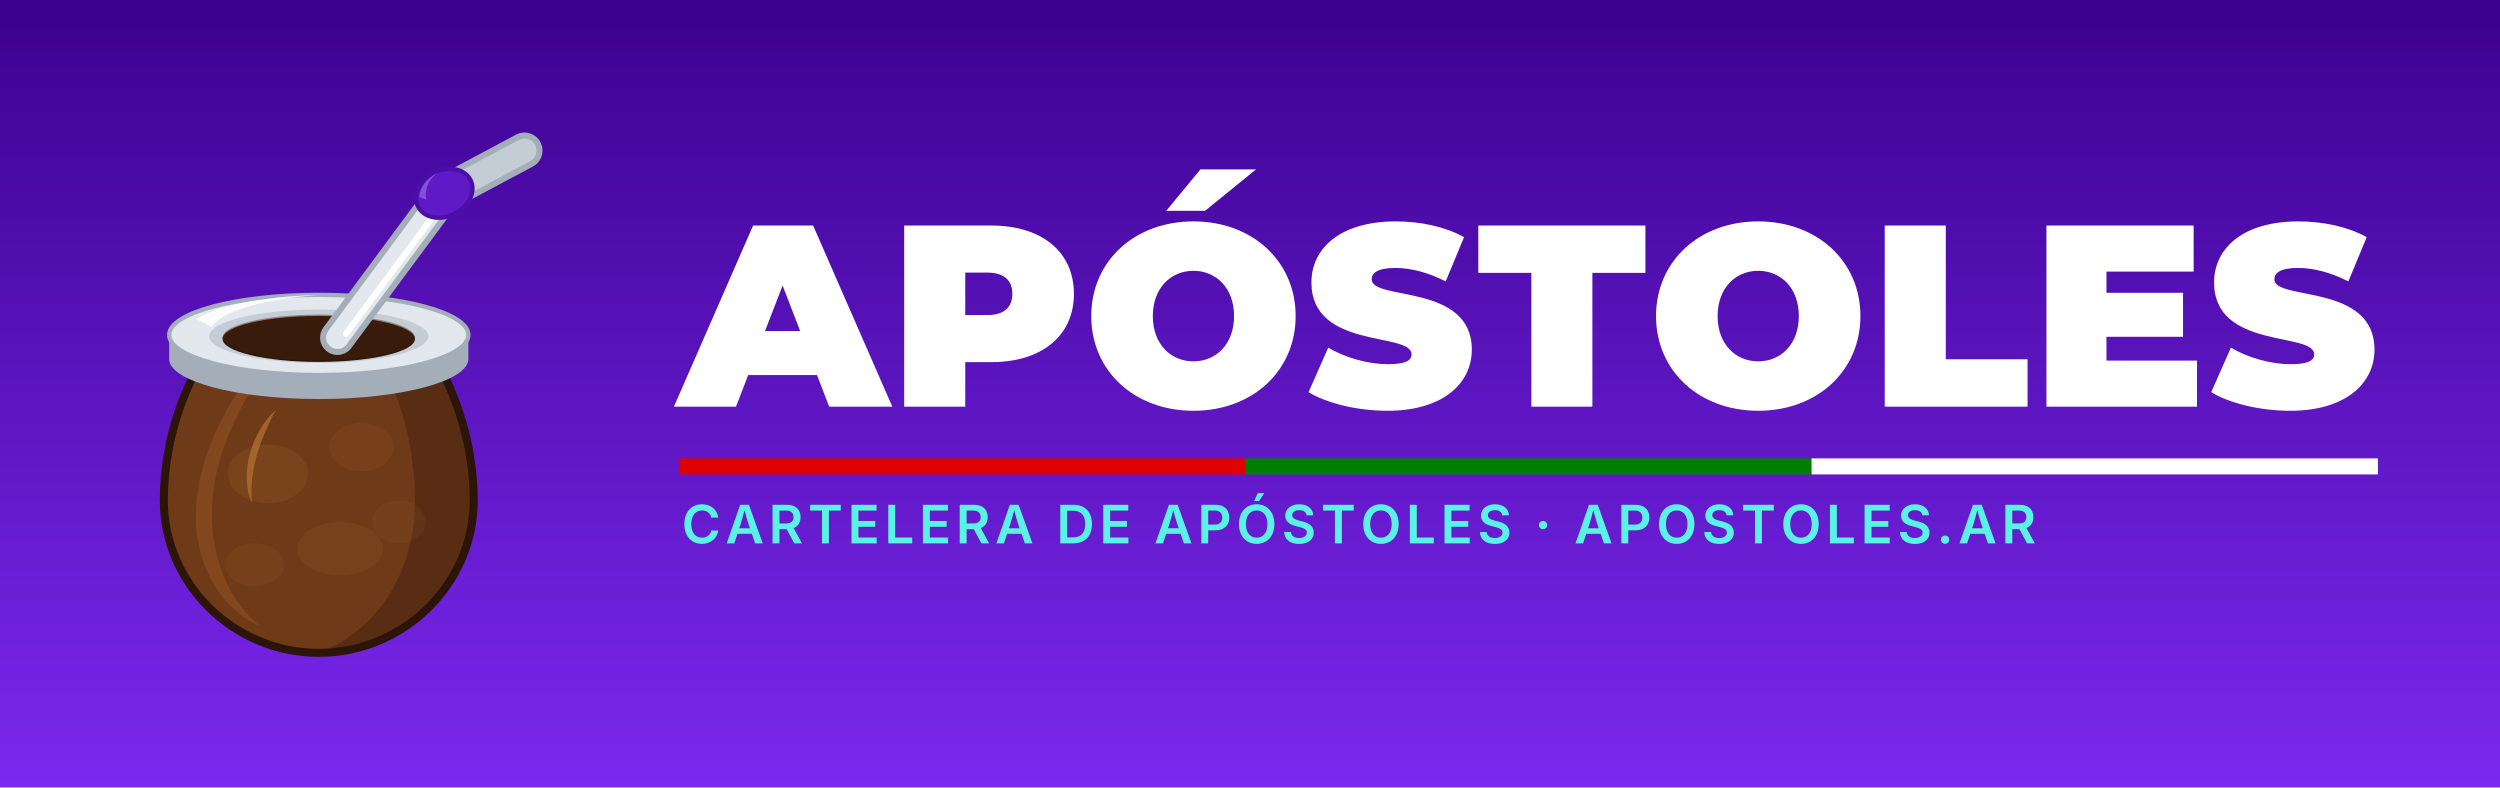
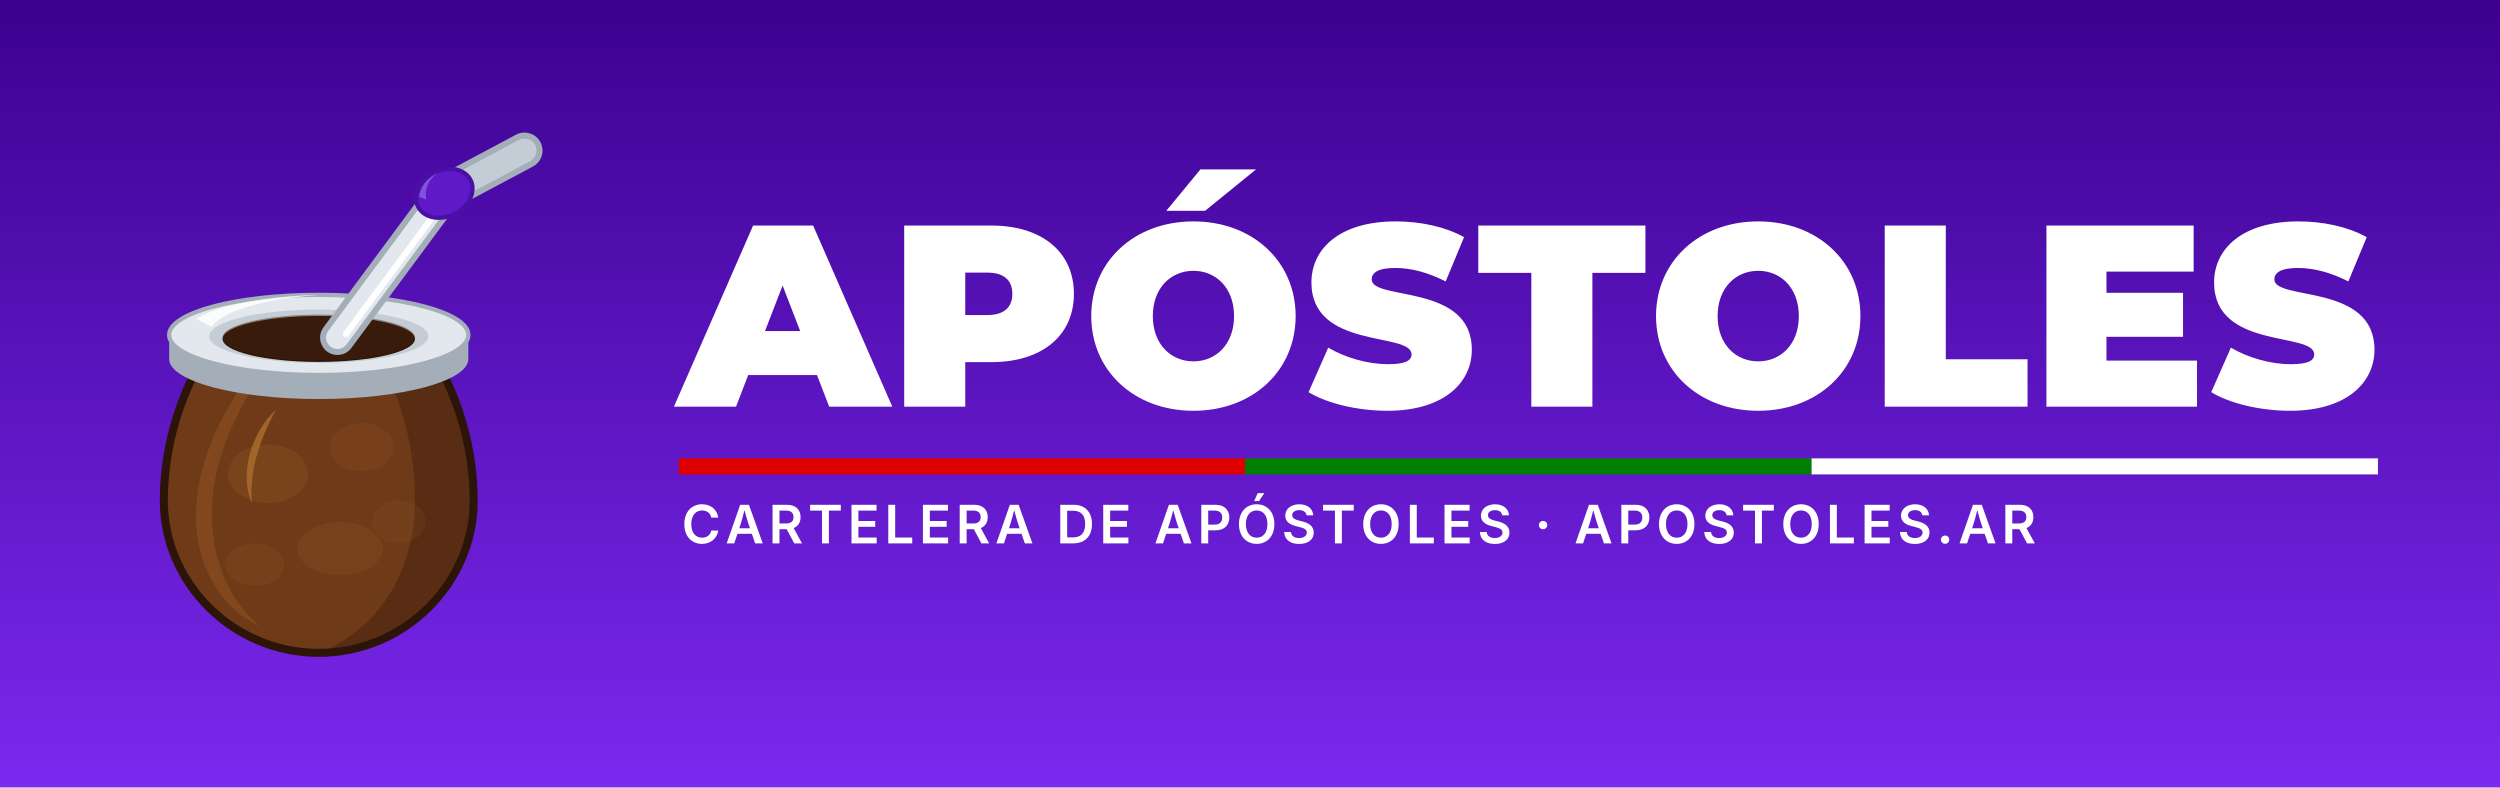
<svg xmlns="http://www.w3.org/2000/svg" width="889" height="280" viewBox="0 0 889 280">
  <defs>
    <linearGradient id="h1bg" x1="0" y1="0" x2="0" y2="1">
      <stop offset="0" stop-color="#3C018F" />
      <stop offset="1" stop-color="#7B29EF" />
    </linearGradient>
  </defs>
  <rect width="889" height="280" rx="0" fill="url(#h1bg)" />
  <g transform="translate(-0.65,24.10) scale(0.95)">
    <path d="M77,108 C68,123 62,142 62,162 C62,193 88,219 120,219 C152,219 178,193 178,162 C178,142 172,123 163,108 Z" fill="#6E3A18" />
    <path d="M120,219 C152,219 178,193 178,162 C178,142 172,123 163,108 L142,108 C151,124 156,142 156,162 C156,190 141,211 120,219 Z" fill="#4A2410" opacity=".6" />
    <ellipse cx="101" cy="152" rx="15" ry="11" fill="#B0702F" opacity="0.16" />
    <ellipse cx="136" cy="142" rx="12" ry="9" fill="#B0702F" opacity="0.13" />
    <ellipse cx="128" cy="180" rx="16" ry="10" fill="#B0702F" opacity="0.14" />
    <ellipse cx="96" cy="186" rx="11" ry="8" fill="#B0702F" opacity="0.12" />
    <ellipse cx="150" cy="170" rx="10" ry="8" fill="#B0702F" opacity="0.1" />
    <path d="M95,120 C85,137 80,152 80,167 C80,185 87,200 98,209 C84,203 74,187 74,168 C74,150 82,132 92,118 Z" fill="#8A4C20" opacity=".72" />
    <path d="M104,128 C97,141 94,152 95,163 C90,152 95,136 104,128 Z" fill="#B0702F" opacity=".75" />
    <path d="M77,108 C68,123 62,142 62,162 C62,193 88,219 120,219 C152,219 178,193 178,162 C178,142 172,123 163,108 Z" fill="none" stroke="#2C1408" stroke-width="3" />
    <path d="M64,100 v9 a56,15 0 0 0 112,0 v-9 Z" fill="#A3AEB8" />
    <ellipse cx="120" cy="100" rx="56" ry="15" fill="#E2E8ED" />
    <ellipse cx="120" cy="100" rx="56" ry="15" fill="none" stroke="#A3AEB8" stroke-width="1.6" />
    <path d="M74,94 a56,15 0 0 1 46,-9 a56,15 0 0 0 -40,12 Z" fill="#FFFFFF" opacity=".85" />
    <ellipse cx="120" cy="100.5" rx="41" ry="10" fill="#C4CDD5" />
    <ellipse cx="120" cy="101.5" rx="36" ry="8.6" fill="#2A1408" />
    <ellipse cx="120" cy="101" rx="36" ry="8.6" fill="#4A2410" opacity=".45" />
    <path d="M127,101 L167,47" stroke="#A3AEB8" stroke-width="13" stroke-linecap="round" fill="none" />
    <path d="M127,101 L167,47" stroke="#E2E8ED" stroke-width="8.5" stroke-linecap="round" fill="none" />
    <path d="M130.2,99.6 L170.2,45.6" stroke="#FFFFFF" stroke-width="2.3" stroke-linecap="round" fill="none" />
    <path d="M167,47 L197,31" stroke="#A3AEB8" stroke-width="13.5" stroke-linecap="round" fill="none" />
    <path d="M167,47 L197,31" stroke="#C4CDD5" stroke-width="9" stroke-linecap="round" fill="none" />
    <g transform="rotate(-27,167,47)">
      <ellipse cx="167" cy="47" rx="11" ry="8.6" fill="#5F19C6" />
      <ellipse cx="167" cy="47" rx="11" ry="8.6" fill="none" stroke="#4A0FA6" stroke-width="1.6" />
      <path d="M158,44 a11,8.6 0 0 1 10,-5 a11,8.6 0 0 0 -8,7 Z" fill="#8A5CE0" opacity=".85" />
    </g>
  </g>
  <path d="M317.3 144.6 289.148 80.2H267.804L239.652 144.6H261.732L266.056 133.376H290.528L294.852 144.6ZM278.292 101.544 284.548 117.736H272.036Z M321.532 80.2V144.6H343.244V128.776H352.536C370.476 128.776 381.884 119.392 381.884 104.488C381.884 89.584 370.476 80.2 352.536 80.2ZM343.244 112.032V96.944H351.156C357.136 96.944 359.988 99.796 359.988 104.488C359.988 109.18 357.136 112.032 351.156 112.032Z M428.528 74.956 446.652 60.236H426.872L414.728 74.956ZM424.388 146.072C445.364 146.072 460.728 131.904 460.728 112.4C460.728 92.896 445.364 78.728 424.388 78.728C403.412 78.728 388.048 92.896 388.048 112.4C388.048 131.904 403.412 146.072 424.388 146.072ZM424.388 128.5C416.384 128.5 409.944 122.428 409.944 112.4C409.944 102.372 416.384 96.3 424.388 96.3C432.392 96.3 438.832 102.372 438.832 112.4C438.832 122.428 432.392 128.5 424.388 128.5Z M493.388 146.072C513.352 146.072 523.38 136.136 523.38 124.36C523.38 100.624 487.776 107.064 487.776 99.336C487.776 97.128 489.8 95.288 496.148 95.288C501.76 95.288 507.74 96.852 514.088 100.072L520.62 84.34C513.904 80.568 504.98 78.728 496.332 78.728C476.368 78.728 466.34 88.48 466.34 100.44C466.34 124.452 501.944 117.92 501.944 126.016C501.944 128.224 499.736 129.512 493.572 129.512C486.488 129.512 478.392 127.212 472.32 123.624L465.328 139.448C471.768 143.404 482.624 146.072 493.388 146.072Z M566.252 144.6V97.036H585.112V80.2H525.68V97.036H544.54V144.6Z M625.224 146.072C646.2 146.072 661.564 131.904 661.564 112.4C661.564 92.896 646.2 78.728 625.224 78.728C604.248 78.728 588.884 92.896 588.884 112.4C588.884 131.904 604.248 146.072 625.224 146.072ZM625.224 128.5C617.22 128.5 610.78 122.428 610.78 112.4C610.78 102.372 617.22 96.3 625.224 96.3C633.228 96.3 639.668 102.372 639.668 112.4C639.668 122.428 633.228 128.5 625.224 128.5Z M720.996 144.6V127.764H691.924V80.2H670.212V144.6Z M749.056 119.76H776.288V104.12H749.056V96.576H780.06V80.2H727.712V144.6H781.256V128.224H749.056Z M814.376 146.072C834.34 146.072 844.368 136.136 844.368 124.36C844.368 100.624 808.764 107.064 808.764 99.336C808.764 97.128 810.788 95.288 817.136 95.288C822.748 95.288 828.728 96.852 835.076 100.072L841.608 84.34C834.892 80.568 825.968 78.728 817.32 78.728C797.356 78.728 787.328 88.48 787.328 100.44C787.328 124.452 822.932 117.92 822.932 126.016C822.932 128.224 820.724 129.512 814.56 129.512C807.476 129.512 799.38 127.212 793.308 123.624L786.316 139.448C792.756 143.404 803.612 146.072 814.376 146.072Z" fill="#FFFFFF" />
  <g>
    <rect x="241.4" y="163.0" width="201.39" height="5.70" fill="#DF0000" />
    <rect x="442.8" y="163.0" width="201.39" height="5.70" fill="#008000" />
    <rect x="644.2" y="163.0" width="201.39" height="5.70" fill="#FFFFFF" />
  </g>
-   <path d="M249.629 193.406C252.871 193.406 255.044 191.279 255.422 188.654H252.935C252.622 190.275 251.296 191.205 249.657 191.205C247.428 191.205 245.817 189.52 245.817 186.371C245.817 183.258 247.419 181.517 249.666 181.517C251.305 181.517 252.631 182.447 252.935 184.068H255.412C254.979 181.066 252.64 179.316 249.629 179.316C246.047 179.316 243.349 181.932 243.349 186.371C243.349 190.791 246.019 193.406 249.629 193.406Z M258.416 193.222H261.106L262.229 189.824H267.358L268.528 193.222H271.226L266.327 179.501H263.205ZM262.883 187.844 263.463 186.094C263.841 184.869 264.255 183.332 264.743 181.416C265.25 183.313 265.682 184.833 266.088 186.094L266.686 187.844Z M274.718 193.222H277.177V188.185H279.737L282.436 193.222H285.189L282.215 187.77C283.835 187.126 284.683 185.754 284.683 183.893C284.683 181.278 283.007 179.501 279.848 179.501H274.718ZM277.177 186.15V181.563H279.47C281.34 181.563 282.169 182.429 282.169 183.893C282.169 185.348 281.34 186.15 279.489 186.15Z M288.064 181.573H292.3V193.222H294.759V181.573H298.986V179.501H288.064Z M302.792 193.222H311.743V191.15H305.25V187.319H311.227V185.275H305.25V181.573H311.706V179.501H302.792Z M315.87 193.222H324.389V191.15H318.329V179.501H315.87Z M328.194 193.222H337.145V191.15H330.653V187.319H336.629V185.275H330.653V181.573H337.108V179.501H328.194Z M341.273 193.222H343.732V188.185H346.292L348.99 193.222H351.744L348.769 187.77C350.39 187.126 351.237 185.754 351.237 183.893C351.237 181.278 349.561 179.501 346.402 179.501H341.273ZM343.732 186.15V181.563H346.025C347.894 181.563 348.723 182.429 348.723 183.893C348.723 185.348 347.894 186.15 346.043 186.15Z M354.315 193.222H357.004L358.127 189.824H363.257L364.426 193.222H367.125L362.225 179.501H359.104ZM358.781 187.844 359.361 186.094C359.739 184.869 360.153 183.332 360.641 181.416C361.148 183.313 361.581 184.833 361.986 186.094L362.585 187.844Z M381.67 193.222C385.851 193.222 388.309 190.634 388.309 186.343C388.309 182.079 385.851 179.501 381.762 179.501H377.028V193.222ZM379.487 191.095V181.628H381.614C384.423 181.628 385.887 183.203 385.887 186.343C385.887 189.511 384.423 191.095 381.55 191.095Z M392.308 193.222H401.259V191.15H394.767V187.319H400.744V185.275H394.767V181.573H401.222V179.501H392.308Z M410.878 193.222H413.567L414.69 189.824H419.819L420.989 193.222H423.687L418.788 179.501H415.666ZM415.344 187.844 415.924 186.094C416.302 184.869 416.716 183.332 417.204 181.416C417.711 183.313 418.143 184.833 418.549 186.094L419.147 187.844Z M427.18 193.222H429.638V188.581H432.272C435.44 188.581 437.144 186.674 437.144 184.041C437.144 181.425 435.468 179.501 432.309 179.501H427.18ZM429.638 186.555V181.563H431.931C433.81 181.563 434.63 182.576 434.63 184.041C434.63 185.505 433.81 186.555 431.95 186.555Z M446.88 193.406C450.471 193.406 453.169 190.8 453.169 186.371C453.169 181.932 450.471 179.316 446.88 179.316C443.279 179.316 440.571 181.932 440.571 186.371C440.571 190.791 443.279 193.406 446.88 193.406ZM446.88 191.205C444.633 191.205 443.039 189.492 443.039 186.371C443.039 183.23 444.633 181.517 446.88 181.517C449.108 181.517 450.692 183.221 450.692 186.371C450.692 189.502 449.108 191.205 446.88 191.205ZM445.968 178.184H447.708L449.578 175.366H447.248Z M461.975 193.434C465.254 193.434 467.169 191.785 467.169 189.373C467.169 186.978 465.171 185.919 463.136 185.431L461.855 185.1C460.741 184.823 459.516 184.363 459.516 183.212C459.516 182.171 460.456 181.407 462.003 181.407C463.485 181.407 464.48 182.088 464.6 183.258H466.985C466.92 180.965 464.968 179.316 462.04 179.316C459.166 179.316 457.03 180.937 457.03 183.359C457.03 185.293 458.384 186.453 460.677 187.043L462.233 187.448C463.716 187.835 464.71 188.286 464.71 189.354C464.71 190.533 463.578 191.334 461.957 191.334C460.41 191.334 459.185 190.634 459.074 189.188H456.652C456.763 191.896 458.78 193.434 461.975 193.434Z M470.468 181.573H474.704V193.222H477.163V181.573H481.39V179.501H470.468Z M491.07 193.406C494.662 193.406 497.36 190.8 497.36 186.371C497.36 181.932 494.662 179.316 491.07 179.316C487.47 179.316 484.762 181.932 484.762 186.371C484.762 190.791 487.47 193.406 491.07 193.406ZM491.07 191.205C488.824 191.205 487.23 189.492 487.23 186.371C487.23 183.23 488.824 181.517 491.07 181.517C493.299 181.517 494.883 183.221 494.883 186.371C494.883 189.502 493.299 191.205 491.07 191.205Z M501.35 193.222H509.868V191.15H503.809V179.501H501.35Z M513.673 193.222H522.625V191.15H516.132V187.319H522.109V185.275H516.132V181.573H522.588V179.501H513.673Z M531.569 193.434C534.847 193.434 536.762 191.785 536.762 189.373C536.762 186.978 534.764 185.919 532.729 185.431L531.449 185.1C530.335 184.823 529.11 184.363 529.11 183.212C529.11 182.171 530.049 181.407 531.596 181.407C533.079 181.407 534.073 182.088 534.193 183.258H536.578C536.514 180.965 534.562 179.316 531.633 179.316C528.76 179.316 526.623 180.937 526.623 183.359C526.623 185.293 527.977 186.453 530.27 187.043L531.826 187.448C533.309 187.835 534.304 188.286 534.304 189.354C534.304 190.533 533.171 191.334 531.55 191.334C530.003 191.334 528.778 190.634 528.668 189.188H526.246C526.356 191.896 528.373 193.434 531.569 193.434Z M548.711 188.185C549.539 188.185 550.193 187.54 550.193 186.711C550.193 185.882 549.539 185.247 548.711 185.247C547.882 185.247 547.237 185.882 547.237 186.711C547.237 187.54 547.882 188.185 548.711 188.185Z M560.254 193.222H562.943L564.066 189.824H569.196L570.365 193.222H573.063L568.164 179.501H565.042ZM564.72 187.844 565.3 186.094C565.678 184.869 566.092 183.332 566.58 181.416C567.087 183.313 567.52 184.833 567.925 186.094L568.523 187.844Z M576.556 193.222H579.014V188.581H581.648C584.816 188.581 586.52 186.674 586.52 184.041C586.52 181.425 584.844 179.501 581.685 179.501H576.556ZM579.014 186.555V181.563H581.307C583.186 181.563 584.006 182.576 584.006 184.041C584.006 185.505 583.186 186.555 581.326 186.555Z M596.256 193.406C599.847 193.406 602.545 190.8 602.545 186.371C602.545 181.932 599.847 179.316 596.256 179.316C592.655 179.316 589.948 181.932 589.948 186.371C589.948 190.791 592.655 193.406 596.256 193.406ZM596.256 191.205C594.009 191.205 592.416 189.492 592.416 186.371C592.416 183.23 594.009 181.517 596.256 181.517C598.484 181.517 600.068 183.221 600.068 186.371C600.068 189.502 598.484 191.205 596.256 191.205Z M611.351 193.434C614.63 193.434 616.545 191.785 616.545 189.373C616.545 186.978 614.547 185.919 612.512 185.431L611.232 185.1C610.117 184.823 608.892 184.363 608.892 183.212C608.892 182.171 609.832 181.407 611.379 181.407C612.862 181.407 613.856 182.088 613.976 183.258H616.361C616.296 180.965 614.344 179.316 611.416 179.316C608.543 179.316 606.406 180.937 606.406 183.359C606.406 185.293 607.76 186.453 610.053 187.043L611.609 187.448C613.092 187.835 614.086 188.286 614.086 189.354C614.086 190.533 612.954 191.334 611.333 191.334C609.786 191.334 608.561 190.634 608.45 189.188H606.028C606.139 191.896 608.156 193.434 611.351 193.434Z M619.844 181.573H624.08V193.222H626.539V181.573H630.766V179.501H619.844Z M640.447 193.406C644.038 193.406 646.736 190.8 646.736 186.371C646.736 181.932 644.038 179.316 640.447 179.316C636.846 179.316 634.138 181.932 634.138 186.371C634.138 190.791 636.846 193.406 640.447 193.406ZM640.447 191.205C638.2 191.205 636.606 189.492 636.606 186.371C636.606 183.23 638.2 181.517 640.447 181.517C642.675 181.517 644.259 183.221 644.259 186.371C644.259 189.502 642.675 191.205 640.447 191.205Z M650.726 193.222H659.244V191.15H653.185V179.501H650.726Z M663.05 193.222H672.001V191.15H665.508V187.319H671.485V185.275H665.508V181.573H671.964V179.501H663.05Z M680.945 193.434C684.223 193.434 686.139 191.785 686.139 189.373C686.139 186.978 684.14 185.919 682.105 185.431L680.825 185.1C679.711 184.823 678.486 184.363 678.486 183.212C678.486 182.171 679.425 181.407 680.972 181.407C682.455 181.407 683.449 182.088 683.569 183.258H685.954C685.89 180.965 683.938 179.316 681.009 179.316C678.136 179.316 675.999 180.937 675.999 183.359C675.999 185.293 677.353 186.453 679.646 187.043L681.203 187.448C682.685 187.835 683.68 188.286 683.68 189.354C683.68 190.533 682.547 191.334 680.926 191.334C679.379 191.334 678.154 190.634 678.044 189.188H675.622C675.732 191.896 677.749 193.434 680.945 193.434Z M691.675 193.379C692.504 193.379 693.158 192.734 693.158 191.905C693.158 191.086 692.504 190.441 691.675 190.441C690.846 190.441 690.202 191.086 690.202 191.905C690.202 192.734 690.846 193.379 691.675 193.379Z M696.807 193.222H699.496L700.619 189.824H705.749L706.918 193.222H709.616L704.717 179.501H701.595ZM701.273 187.844 701.853 186.094C702.231 184.869 702.645 183.332 703.133 181.416C703.64 183.313 704.073 184.833 704.478 186.094L705.076 187.844Z M713.109 193.222H715.567V188.185H718.128L720.826 193.222H723.579L720.605 187.77C722.226 187.126 723.073 185.754 723.073 183.893C723.073 181.278 721.397 179.501 718.238 179.501H713.109ZM715.567 186.15V181.563H717.86C719.73 181.563 720.559 182.429 720.559 183.893C720.559 185.348 719.73 186.15 717.879 186.15Z" fill="#5AF2E5" />
+   <path d="M249.629 193.406C252.871 193.406 255.044 191.279 255.422 188.654H252.935C252.622 190.275 251.296 191.205 249.657 191.205C247.428 191.205 245.817 189.52 245.817 186.371C245.817 183.258 247.419 181.517 249.666 181.517C251.305 181.517 252.631 182.447 252.935 184.068H255.412C254.979 181.066 252.64 179.316 249.629 179.316C246.047 179.316 243.349 181.932 243.349 186.371C243.349 190.791 246.019 193.406 249.629 193.406Z M258.416 193.222H261.106L262.229 189.824H267.358L268.528 193.222H271.226L266.327 179.501H263.205ZM262.883 187.844 263.463 186.094C263.841 184.869 264.255 183.332 264.743 181.416C265.25 183.313 265.682 184.833 266.088 186.094L266.686 187.844Z M274.718 193.222H277.177V188.185H279.737L282.436 193.222H285.189L282.215 187.77C283.835 187.126 284.683 185.754 284.683 183.893C284.683 181.278 283.007 179.501 279.848 179.501H274.718ZM277.177 186.15V181.563H279.47C281.34 181.563 282.169 182.429 282.169 183.893C282.169 185.348 281.34 186.15 279.489 186.15Z M288.064 181.573H292.3V193.222H294.759V181.573H298.986V179.501H288.064Z M302.792 193.222H311.743V191.15H305.25V187.319H311.227V185.275H305.25V181.573H311.706V179.501H302.792Z M315.87 193.222H324.389V191.15H318.329V179.501H315.87Z M328.194 193.222H337.145V191.15H330.653V187.319H336.629V185.275H330.653V181.573H337.108V179.501H328.194Z M341.273 193.222H343.732V188.185H346.292L348.99 193.222H351.744L348.769 187.77C350.39 187.126 351.237 185.754 351.237 183.893C351.237 181.278 349.561 179.501 346.402 179.501H341.273ZM343.732 186.15V181.563H346.025C347.894 181.563 348.723 182.429 348.723 183.893C348.723 185.348 347.894 186.15 346.043 186.15Z M354.315 193.222H357.004L358.127 189.824H363.257L364.426 193.222H367.125L362.225 179.501H359.104ZM358.781 187.844 359.361 186.094C359.739 184.869 360.153 183.332 360.641 181.416C361.148 183.313 361.581 184.833 361.986 186.094L362.585 187.844Z M381.67 193.222C385.851 193.222 388.309 190.634 388.309 186.343C388.309 182.079 385.851 179.501 381.762 179.501H377.028V193.222ZM379.487 191.095V181.628H381.614C384.423 181.628 385.887 183.203 385.887 186.343C385.887 189.511 384.423 191.095 381.55 191.095Z M392.308 193.222H401.259V191.15H394.767V187.319H400.744V185.275H394.767V181.573H401.222V179.501H392.308Z M410.878 193.222H413.567L414.69 189.824H419.819L420.989 193.222H423.687L418.788 179.501H415.666ZM415.344 187.844 415.924 186.094C416.302 184.869 416.716 183.332 417.204 181.416C417.711 183.313 418.143 184.833 418.549 186.094L419.147 187.844Z M427.18 193.222H429.638V188.581H432.272C435.44 188.581 437.144 186.674 437.144 184.041C437.144 181.425 435.468 179.501 432.309 179.501H427.18ZM429.638 186.555V181.563H431.931C433.81 181.563 434.63 182.576 434.63 184.041C434.63 185.505 433.81 186.555 431.95 186.555Z M446.88 193.406C450.471 193.406 453.169 190.8 453.169 186.371C453.169 181.932 450.471 179.316 446.88 179.316C443.279 179.316 440.571 181.932 440.571 186.371C440.571 190.791 443.279 193.406 446.88 193.406ZM446.88 191.205C444.633 191.205 443.039 189.492 443.039 186.371C443.039 183.23 444.633 181.517 446.88 181.517C449.108 181.517 450.692 183.221 450.692 186.371C450.692 189.502 449.108 191.205 446.88 191.205ZM445.968 178.184H447.708L449.578 175.366H447.248Z M461.975 193.434C465.254 193.434 467.169 191.785 467.169 189.373C467.169 186.978 465.171 185.919 463.136 185.431L461.855 185.1C460.741 184.823 459.516 184.363 459.516 183.212C459.516 182.171 460.456 181.407 462.003 181.407C463.485 181.407 464.48 182.088 464.6 183.258H466.985C466.92 180.965 464.968 179.316 462.04 179.316C459.166 179.316 457.03 180.937 457.03 183.359C457.03 185.293 458.384 186.453 460.677 187.043L462.233 187.448C463.716 187.835 464.71 188.286 464.71 189.354C464.71 190.533 463.578 191.334 461.957 191.334C460.41 191.334 459.185 190.634 459.074 189.188H456.652C456.763 191.896 458.78 193.434 461.975 193.434Z M470.468 181.573H474.704V193.222H477.163V181.573H481.39V179.501H470.468Z M491.07 193.406C494.662 193.406 497.36 190.8 497.36 186.371C497.36 181.932 494.662 179.316 491.07 179.316C487.47 179.316 484.762 181.932 484.762 186.371C484.762 190.791 487.47 193.406 491.07 193.406ZM491.07 191.205C488.824 191.205 487.23 189.492 487.23 186.371C487.23 183.23 488.824 181.517 491.07 181.517C493.299 181.517 494.883 183.221 494.883 186.371C494.883 189.502 493.299 191.205 491.07 191.205Z M501.35 193.222H509.868V191.15H503.809V179.501H501.35Z M513.673 193.222H522.625V191.15H516.132V187.319H522.109V185.275H516.132V181.573H522.588V179.501H513.673Z M531.569 193.434C534.847 193.434 536.762 191.785 536.762 189.373C536.762 186.978 534.764 185.919 532.729 185.431L531.449 185.1C530.335 184.823 529.11 184.363 529.11 183.212C529.11 182.171 530.049 181.407 531.596 181.407C533.079 181.407 534.073 182.088 534.193 183.258H536.578C536.514 180.965 534.562 179.316 531.633 179.316C528.76 179.316 526.623 180.937 526.623 183.359C526.623 185.293 527.977 186.453 530.27 187.043L531.826 187.448C533.309 187.835 534.304 188.286 534.304 189.354C534.304 190.533 533.171 191.334 531.55 191.334C530.003 191.334 528.778 190.634 528.668 189.188H526.246C526.356 191.896 528.373 193.434 531.569 193.434Z M548.711 188.185C549.539 188.185 550.193 187.54 550.193 186.711C550.193 185.882 549.539 185.247 548.711 185.247C547.882 185.247 547.237 185.882 547.237 186.711C547.237 187.54 547.882 188.185 548.711 188.185Z M560.254 193.222H562.943L564.066 189.824H569.196L570.365 193.222H573.063L568.164 179.501H565.042ZM564.72 187.844 565.3 186.094C565.678 184.869 566.092 183.332 566.58 181.416C567.087 183.313 567.52 184.833 567.925 186.094L568.523 187.844Z M576.556 193.222H579.014V188.581H581.648C584.816 188.581 586.52 186.674 586.52 184.041C586.52 181.425 584.844 179.501 581.685 179.501H576.556ZM579.014 186.555V181.563H581.307C583.186 181.563 584.006 182.576 584.006 184.041C584.006 185.505 583.186 186.555 581.326 186.555Z M596.256 193.406C599.847 193.406 602.545 190.8 602.545 186.371C602.545 181.932 599.847 179.316 596.256 179.316C592.655 179.316 589.948 181.932 589.948 186.371C589.948 190.791 592.655 193.406 596.256 193.406ZM596.256 191.205C594.009 191.205 592.416 189.492 592.416 186.371C592.416 183.23 594.009 181.517 596.256 181.517C598.484 181.517 600.068 183.221 600.068 186.371C600.068 189.502 598.484 191.205 596.256 191.205Z M611.351 193.434C614.63 193.434 616.545 191.785 616.545 189.373C616.545 186.978 614.547 185.919 612.512 185.431L611.232 185.1C610.117 184.823 608.892 184.363 608.892 183.212C608.892 182.171 609.832 181.407 611.379 181.407C612.862 181.407 613.856 182.088 613.976 183.258H616.361C616.296 180.965 614.344 179.316 611.416 179.316C608.543 179.316 606.406 180.937 606.406 183.359C606.406 185.293 607.76 186.453 610.053 187.043L611.609 187.448C613.092 187.835 614.086 188.286 614.086 189.354C614.086 190.533 612.954 191.334 611.333 191.334C609.786 191.334 608.561 190.634 608.45 189.188H606.028C606.139 191.896 608.156 193.434 611.351 193.434Z M619.844 181.573H624.08V193.222H626.539V181.573H630.766V179.501H619.844Z M640.447 193.406C644.038 193.406 646.736 190.8 646.736 186.371C646.736 181.932 644.038 179.316 640.447 179.316C636.846 179.316 634.138 181.932 634.138 186.371C634.138 190.791 636.846 193.406 640.447 193.406ZM640.447 191.205C638.2 191.205 636.606 189.492 636.606 186.371C636.606 183.23 638.2 181.517 640.447 181.517C642.675 181.517 644.259 183.221 644.259 186.371C644.259 189.502 642.675 191.205 640.447 191.205Z M650.726 193.222H659.244V191.15H653.185V179.501H650.726Z M663.05 193.222H672.001V191.15H665.508V187.319H671.485V185.275H665.508V181.573H671.964V179.501H663.05Z M680.945 193.434C684.223 193.434 686.139 191.785 686.139 189.373C686.139 186.978 684.14 185.919 682.105 185.431L680.825 185.1C679.711 184.823 678.486 184.363 678.486 183.212C678.486 182.171 679.425 181.407 680.972 181.407C682.455 181.407 683.449 182.088 683.569 183.258H685.954C685.89 180.965 683.938 179.316 681.009 179.316C678.136 179.316 675.999 180.937 675.999 183.359C675.999 185.293 677.353 186.453 679.646 187.043L681.203 187.448C682.685 187.835 683.68 188.286 683.68 189.354C683.68 190.533 682.547 191.334 680.926 191.334C679.379 191.334 678.154 190.634 678.044 189.188H675.622C675.732 191.896 677.749 193.434 680.945 193.434Z M691.675 193.379C692.504 193.379 693.158 192.734 693.158 191.905C693.158 191.086 692.504 190.441 691.675 190.441C690.846 190.441 690.202 191.086 690.202 191.905C690.202 192.734 690.846 193.379 691.675 193.379Z M696.807 193.222H699.496L700.619 189.824H705.749L706.918 193.222H709.616L704.717 179.501H701.595ZM701.273 187.844 701.853 186.094C702.231 184.869 702.645 183.332 703.133 181.416C703.64 183.313 704.073 184.833 704.478 186.094L705.076 187.844Z M713.109 193.222H715.567V188.185H718.128L720.826 193.222H723.579L720.605 187.77C722.226 187.126 723.073 185.754 723.073 183.893C723.073 181.278 721.397 179.501 718.238 179.501H713.109ZM715.567 186.15V181.563H717.86C719.73 181.563 720.559 182.429 720.559 183.893C720.559 185.348 719.73 186.15 717.879 186.15Z" fill="#FFFFFF" />
</svg>
